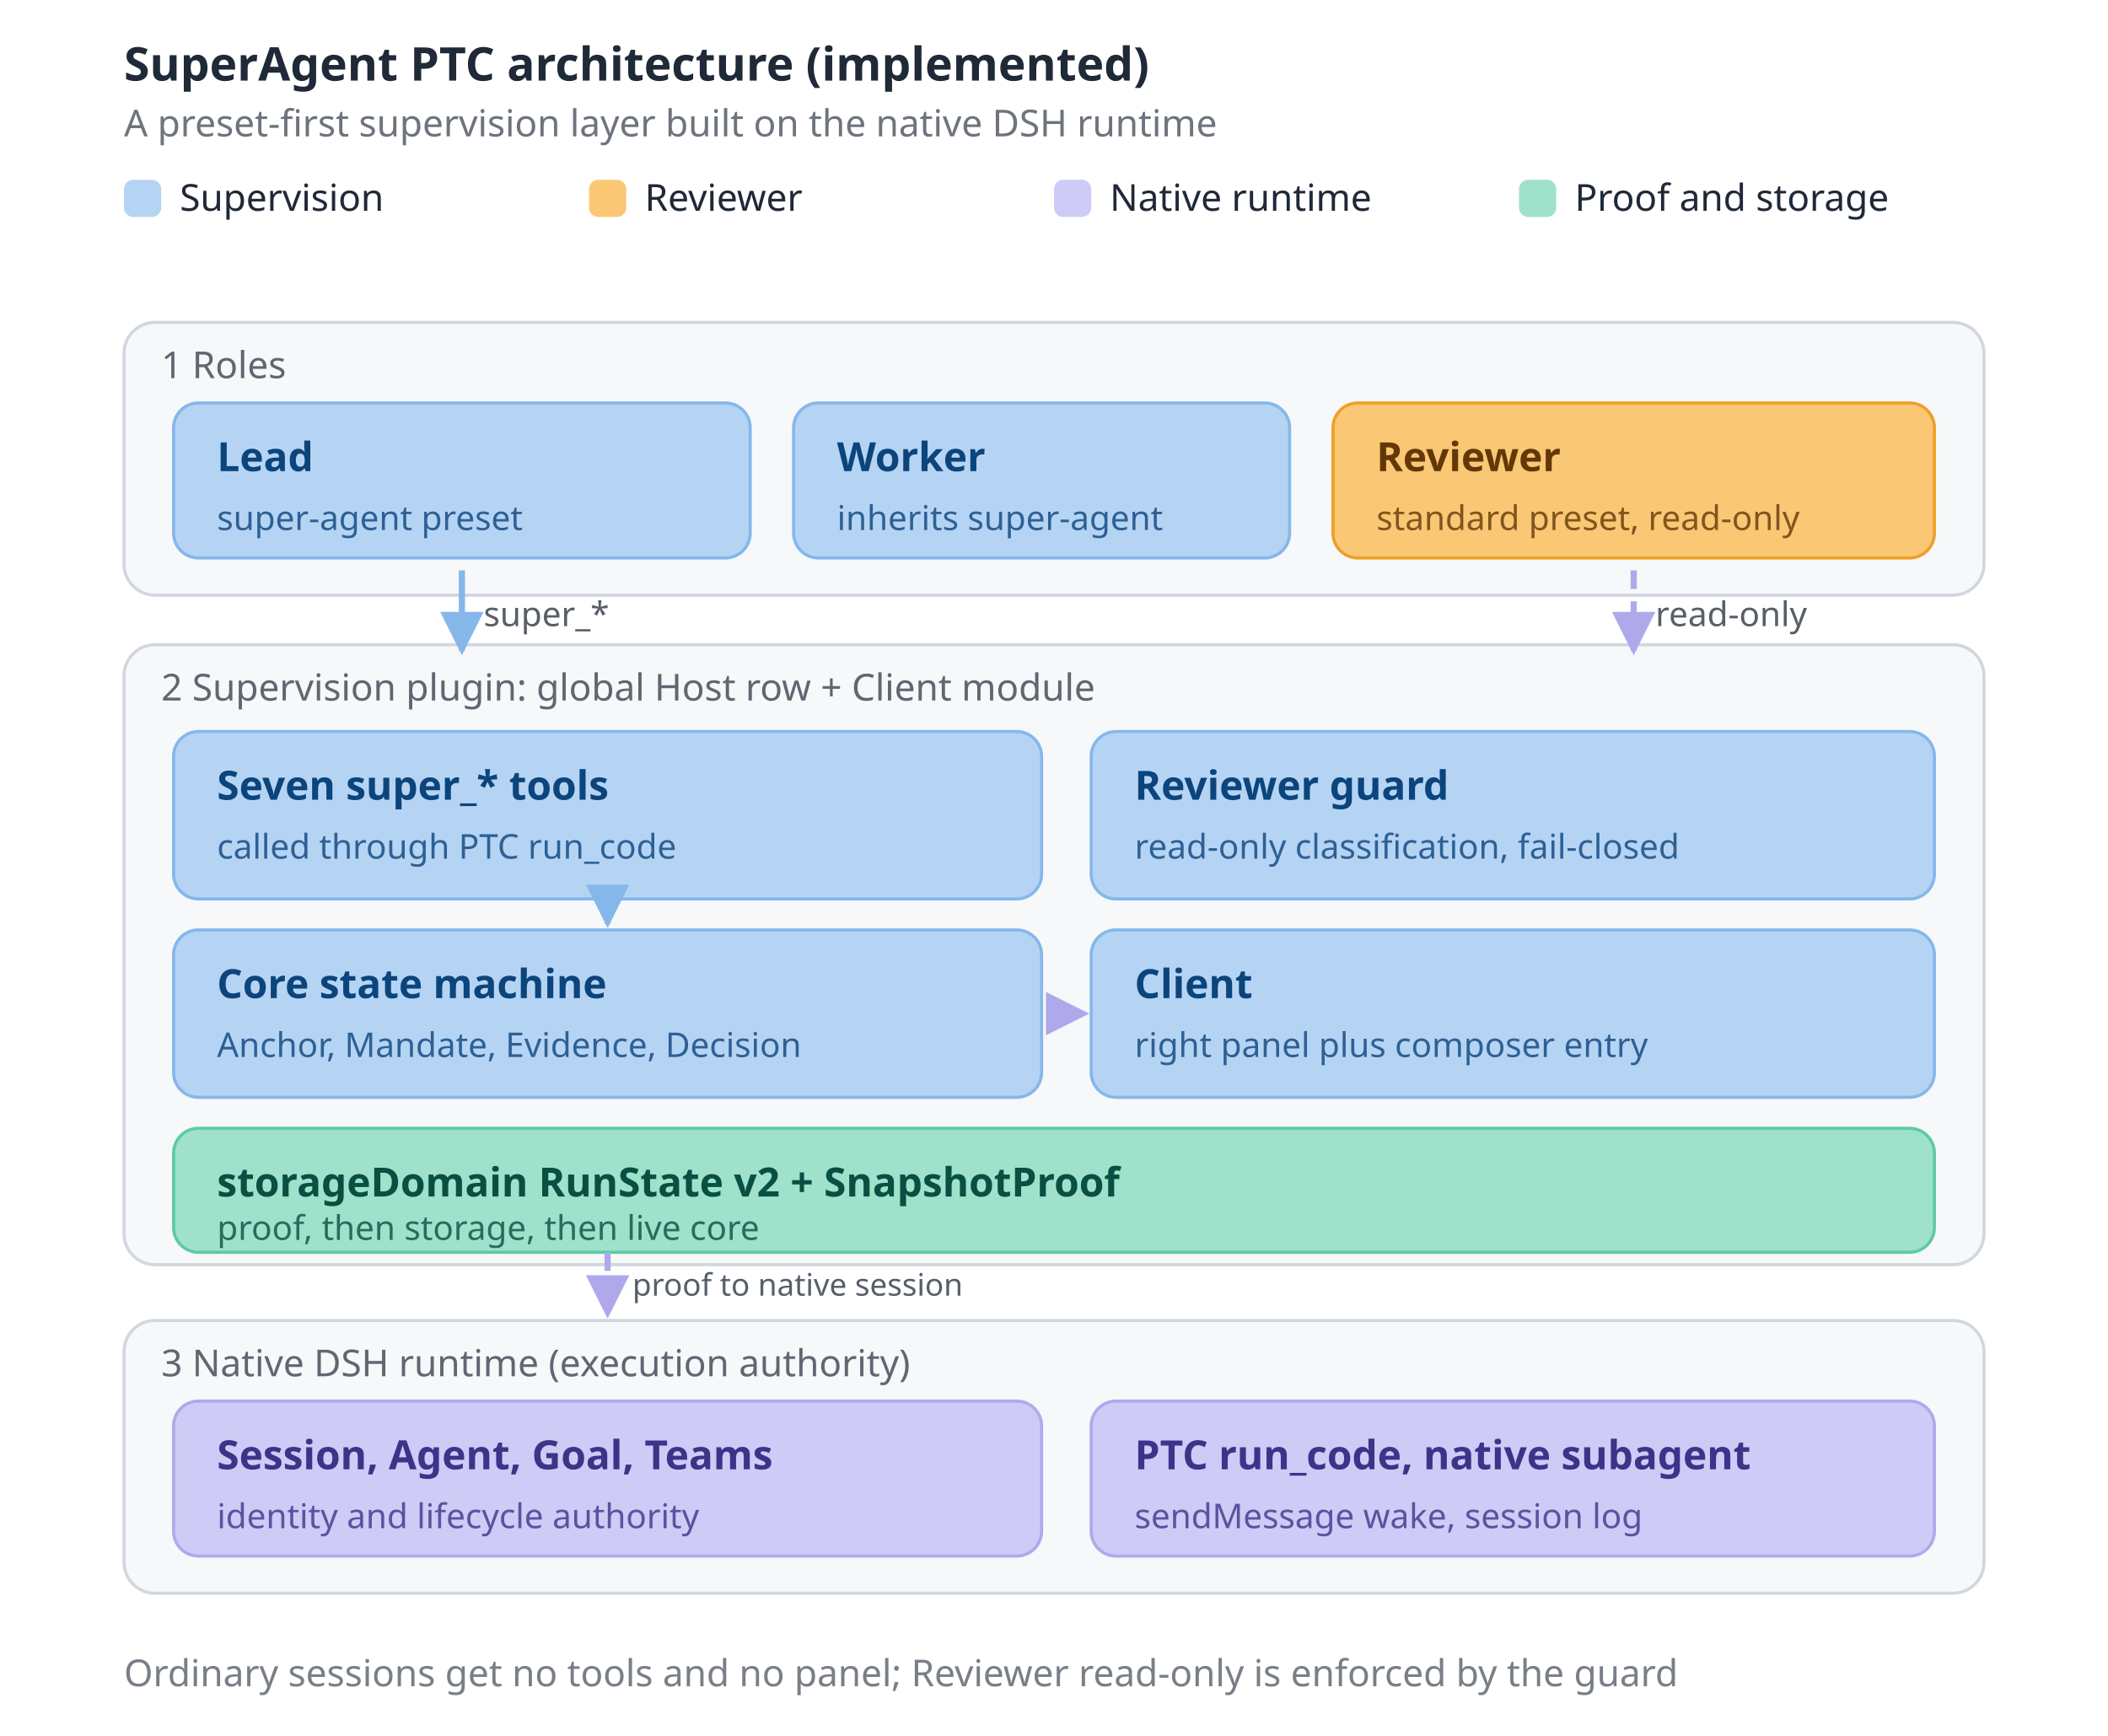
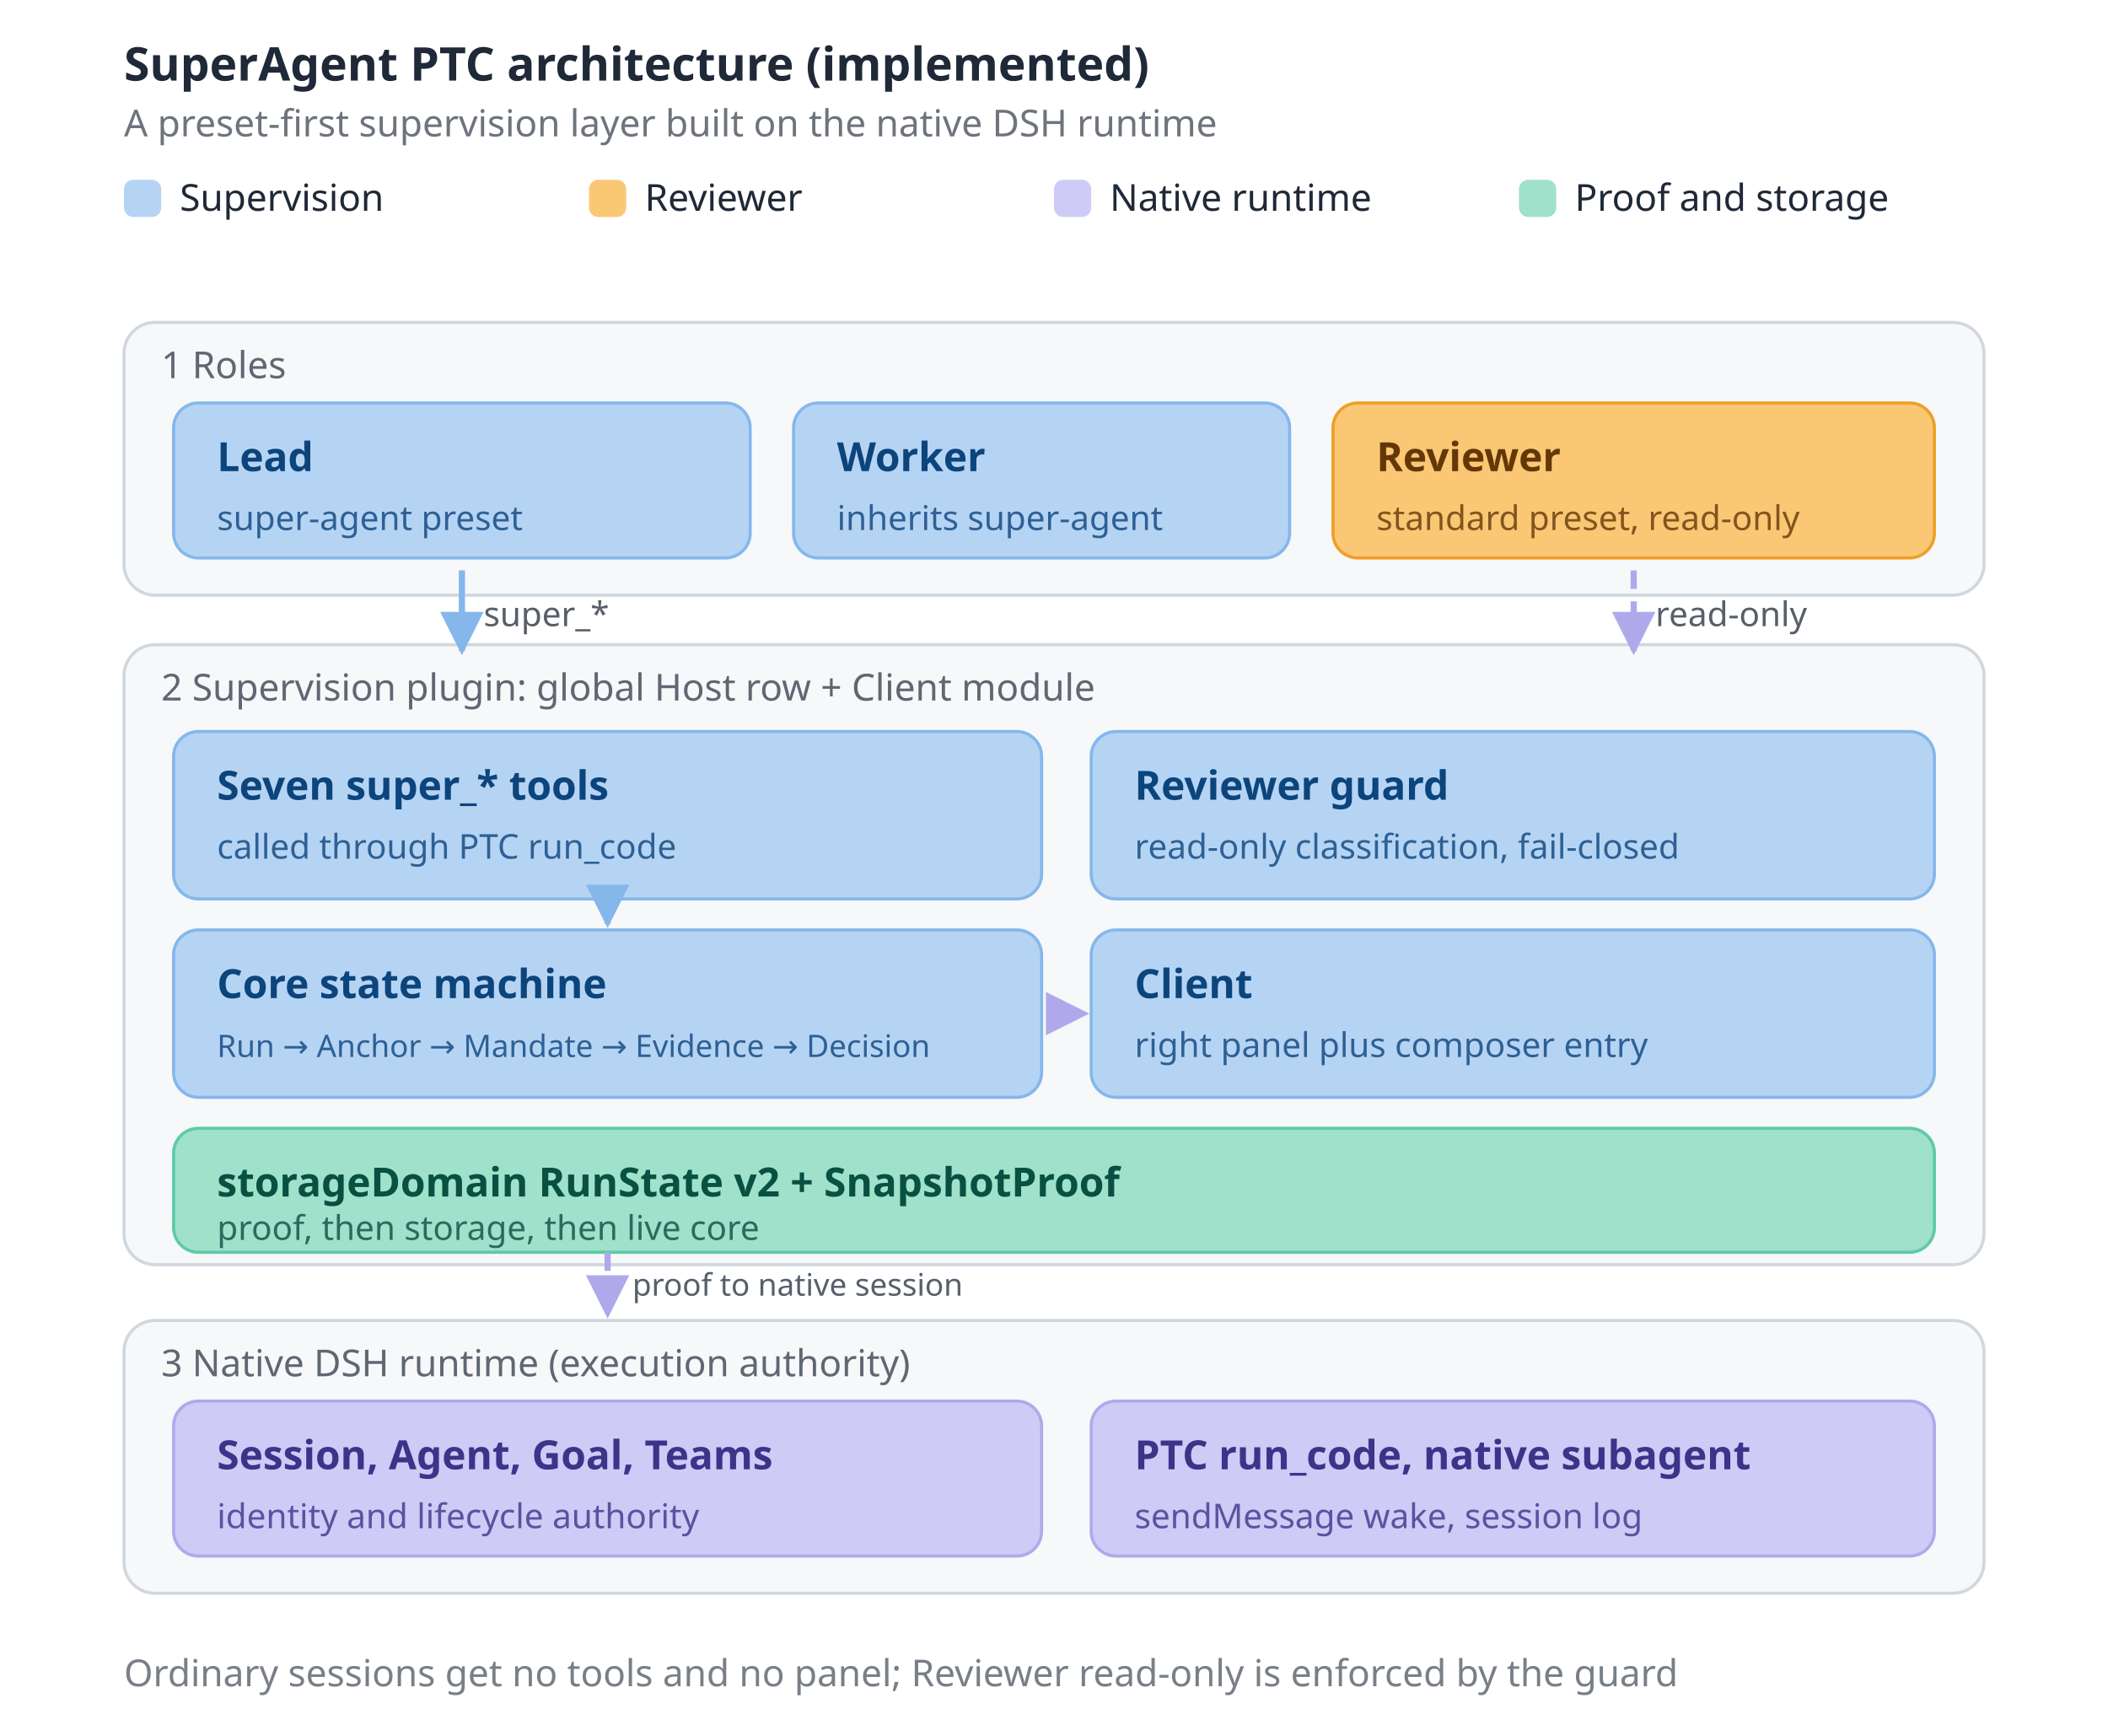
<svg xmlns="http://www.w3.org/2000/svg" viewBox="0 0 680 560" width="100%" font-family="system-ui,sans-serif">
  <defs>
    <marker id="a1" viewBox="0 0 10 10" refX="9" refY="5" markerWidth="7" markerHeight="7" orient="auto-start-reverse">
      <path d="M0,0 L10,5 L0,10 Z" fill="#85B7EB" />
    </marker>
    <marker id="a2" viewBox="0 0 10 10" refX="9" refY="5" markerWidth="7" markerHeight="7" orient="auto-start-reverse">
      <path d="M0,0 L10,5 L0,10 Z" fill="#AFA9EC" />
    </marker>
    <marker id="a3" viewBox="0 0 10 10" refX="9" refY="5" markerWidth="7" markerHeight="7" orient="auto-start-reverse">
      <path d="M0,0 L10,5 L0,10 Z" fill="#5DCAA5" />
    </marker>
  </defs>
  <text x="40" y="26" font-size="15" font-weight="600" fill="#1F2937">SuperAgent PTC architecture (implemented)</text>
  <text x="40" y="44" font-size="12" fill="#1F2937" opacity="0.65">A preset-first supervision layer built on the native DSH runtime</text>
  <rect x="40" y="58" width="12" height="12" rx="3" fill="#B5D4F4" />
  <text x="58" y="68" font-size="12" fill="#1F2937">Supervision</text>
  <rect x="190" y="58" width="12" height="12" rx="3" fill="#FAC775" />
  <text x="208" y="68" font-size="12" fill="#1F2937">Reviewer</text>
  <rect x="340" y="58" width="12" height="12" rx="3" fill="#CECBF6" />
  <text x="358" y="68" font-size="12" fill="#1F2937">Native runtime</text>
  <rect x="490" y="58" width="12" height="12" rx="3" fill="#9FE1CB" />
  <text x="508" y="68" font-size="12" fill="#1F2937">Proof and storage</text>
  <rect x="40" y="104" width="600" height="88" rx="10" fill="#F6F8FA" stroke="#D0D7DE" />
  <text x="52" y="122" font-size="12" fill="#1F2937" opacity="0.7">1  Roles</text>
  <rect x="56" y="130" width="186" height="50" rx="8" fill="#B5D4F4" stroke="#85B7EB" />
  <text x="70" y="152" font-size="13" font-weight="600" fill="#0C447C">Lead</text>
  <text x="70" y="171" font-size="11" fill="#0C447C" opacity="0.8">super-agent preset</text>
  <rect x="256" y="130" width="160" height="50" rx="8" fill="#B5D4F4" stroke="#85B7EB" />
  <text x="270" y="152" font-size="13" font-weight="600" fill="#0C447C">Worker</text>
  <text x="270" y="171" font-size="11" fill="#0C447C" opacity="0.8">inherits super-agent</text>
  <rect x="430" y="130" width="194" height="50" rx="8" fill="#FAC775" stroke="#EF9F27" />
  <text x="444" y="152" font-size="13" font-weight="600" fill="#633806">Reviewer</text>
  <text x="444" y="171" font-size="11" fill="#633806" opacity="0.8">standard preset, read-only</text>
  <rect x="40" y="208" width="600" height="200" rx="10" fill="#F6F8FA" stroke="#D0D7DE" />
  <text x="52" y="226" font-size="12" fill="#1F2937" opacity="0.7">2  Supervision plugin: global Host row + Client module</text>
  <rect x="56" y="236" width="280" height="54" rx="8" fill="#B5D4F4" stroke="#85B7EB" />
  <text x="70" y="258" font-size="13" font-weight="600" fill="#0C447C">Seven super_* tools</text>
  <text x="70" y="277" font-size="11" fill="#0C447C" opacity="0.8">called through PTC run_code</text>
  <rect x="352" y="236" width="272" height="54" rx="8" fill="#B5D4F4" stroke="#85B7EB" />
  <text x="366" y="258" font-size="13" font-weight="600" fill="#0C447C">Reviewer guard</text>
  <text x="366" y="277" font-size="11" fill="#0C447C" opacity="0.8">read-only classification, fail-closed</text>
  <rect x="56" y="300" width="280" height="54" rx="8" fill="#B5D4F4" stroke="#85B7EB" />
  <text x="70" y="322" font-size="13" font-weight="600" fill="#0C447C">Core state machine</text>
-   <text x="70" y="341" font-size="11" fill="#0C447C" opacity="0.8">Anchor, Mandate, Evidence, Decision</text>
+   <text x="70" y="341" font-size="10" fill="#0C447C" opacity="0.8">Run → Anchor → Mandate → Evidence → Decision</text>
  <rect x="352" y="300" width="272" height="54" rx="8" fill="#B5D4F4" stroke="#85B7EB" />
  <text x="366" y="322" font-size="13" font-weight="600" fill="#0C447C">Client</text>
  <text x="366" y="341" font-size="11" fill="#0C447C" opacity="0.8">right panel plus composer entry</text>
  <rect x="56" y="364" width="568" height="40" rx="8" fill="#9FE1CB" stroke="#5DCAA5" />
  <text x="70" y="386" font-size="13" font-weight="600" fill="#085041">storageDomain RunState v2 + SnapshotProof</text>
  <text x="70" y="400" font-size="11" fill="#085041" opacity="0.8">proof, then storage, then live core</text>
  <rect x="40" y="426" width="600" height="88" rx="10" fill="#F6F8FA" stroke="#D0D7DE" />
  <text x="52" y="444" font-size="12" fill="#1F2937" opacity="0.7">3  Native DSH runtime (execution authority)</text>
  <rect x="56" y="452" width="280" height="50" rx="8" fill="#CECBF6" stroke="#AFA9EC" />
  <text x="70" y="474" font-size="13" font-weight="600" fill="#3C3489">Session, Agent, Goal, Teams</text>
  <text x="70" y="493" font-size="11" fill="#3C3489" opacity="0.8">identity and lifecycle authority</text>
  <rect x="352" y="452" width="272" height="50" rx="8" fill="#CECBF6" stroke="#AFA9EC" />
  <text x="366" y="474" font-size="13" font-weight="600" fill="#3C3489">PTC run_code, native subagent</text>
  <text x="366" y="493" font-size="11" fill="#3C3489" opacity="0.8">sendMessage wake, session log</text>
  <line x1="149" y1="184" x2="149" y2="210" stroke="#85B7EB" stroke-width="2" marker-end="url(#a1)" />
  <line x1="527" y1="184" x2="527" y2="210" stroke="#AFA9EC" stroke-width="2" stroke-dasharray="6 4" marker-end="url(#a2)" />
  <line x1="196" y1="290" x2="196" y2="298" stroke="#85B7EB" stroke-width="2" marker-end="url(#a1)" />
  <line x1="340" y1="327" x2="350" y2="327" stroke="#AFA9EC" stroke-width="2" stroke-dasharray="6 4" marker-end="url(#a2)" />
  <line x1="196" y1="404" x2="196" y2="424" stroke="#AFA9EC" stroke-width="2" stroke-dasharray="6 4" marker-end="url(#a2)" />
  <text x="156" y="202" font-size="11" fill="#1F2937" opacity="0.75">super_*</text>
  <text x="534" y="202" font-size="11" fill="#1F2937" opacity="0.75">read-only</text>
  <text x="204" y="418" font-size="10" fill="#1F2937" opacity="0.75">proof to native session</text>
  <text x="40" y="544" font-size="12" fill="#1F2937" opacity="0.6">Ordinary sessions get no tools and no panel; Reviewer read-only is enforced by the guard</text>
</svg>
